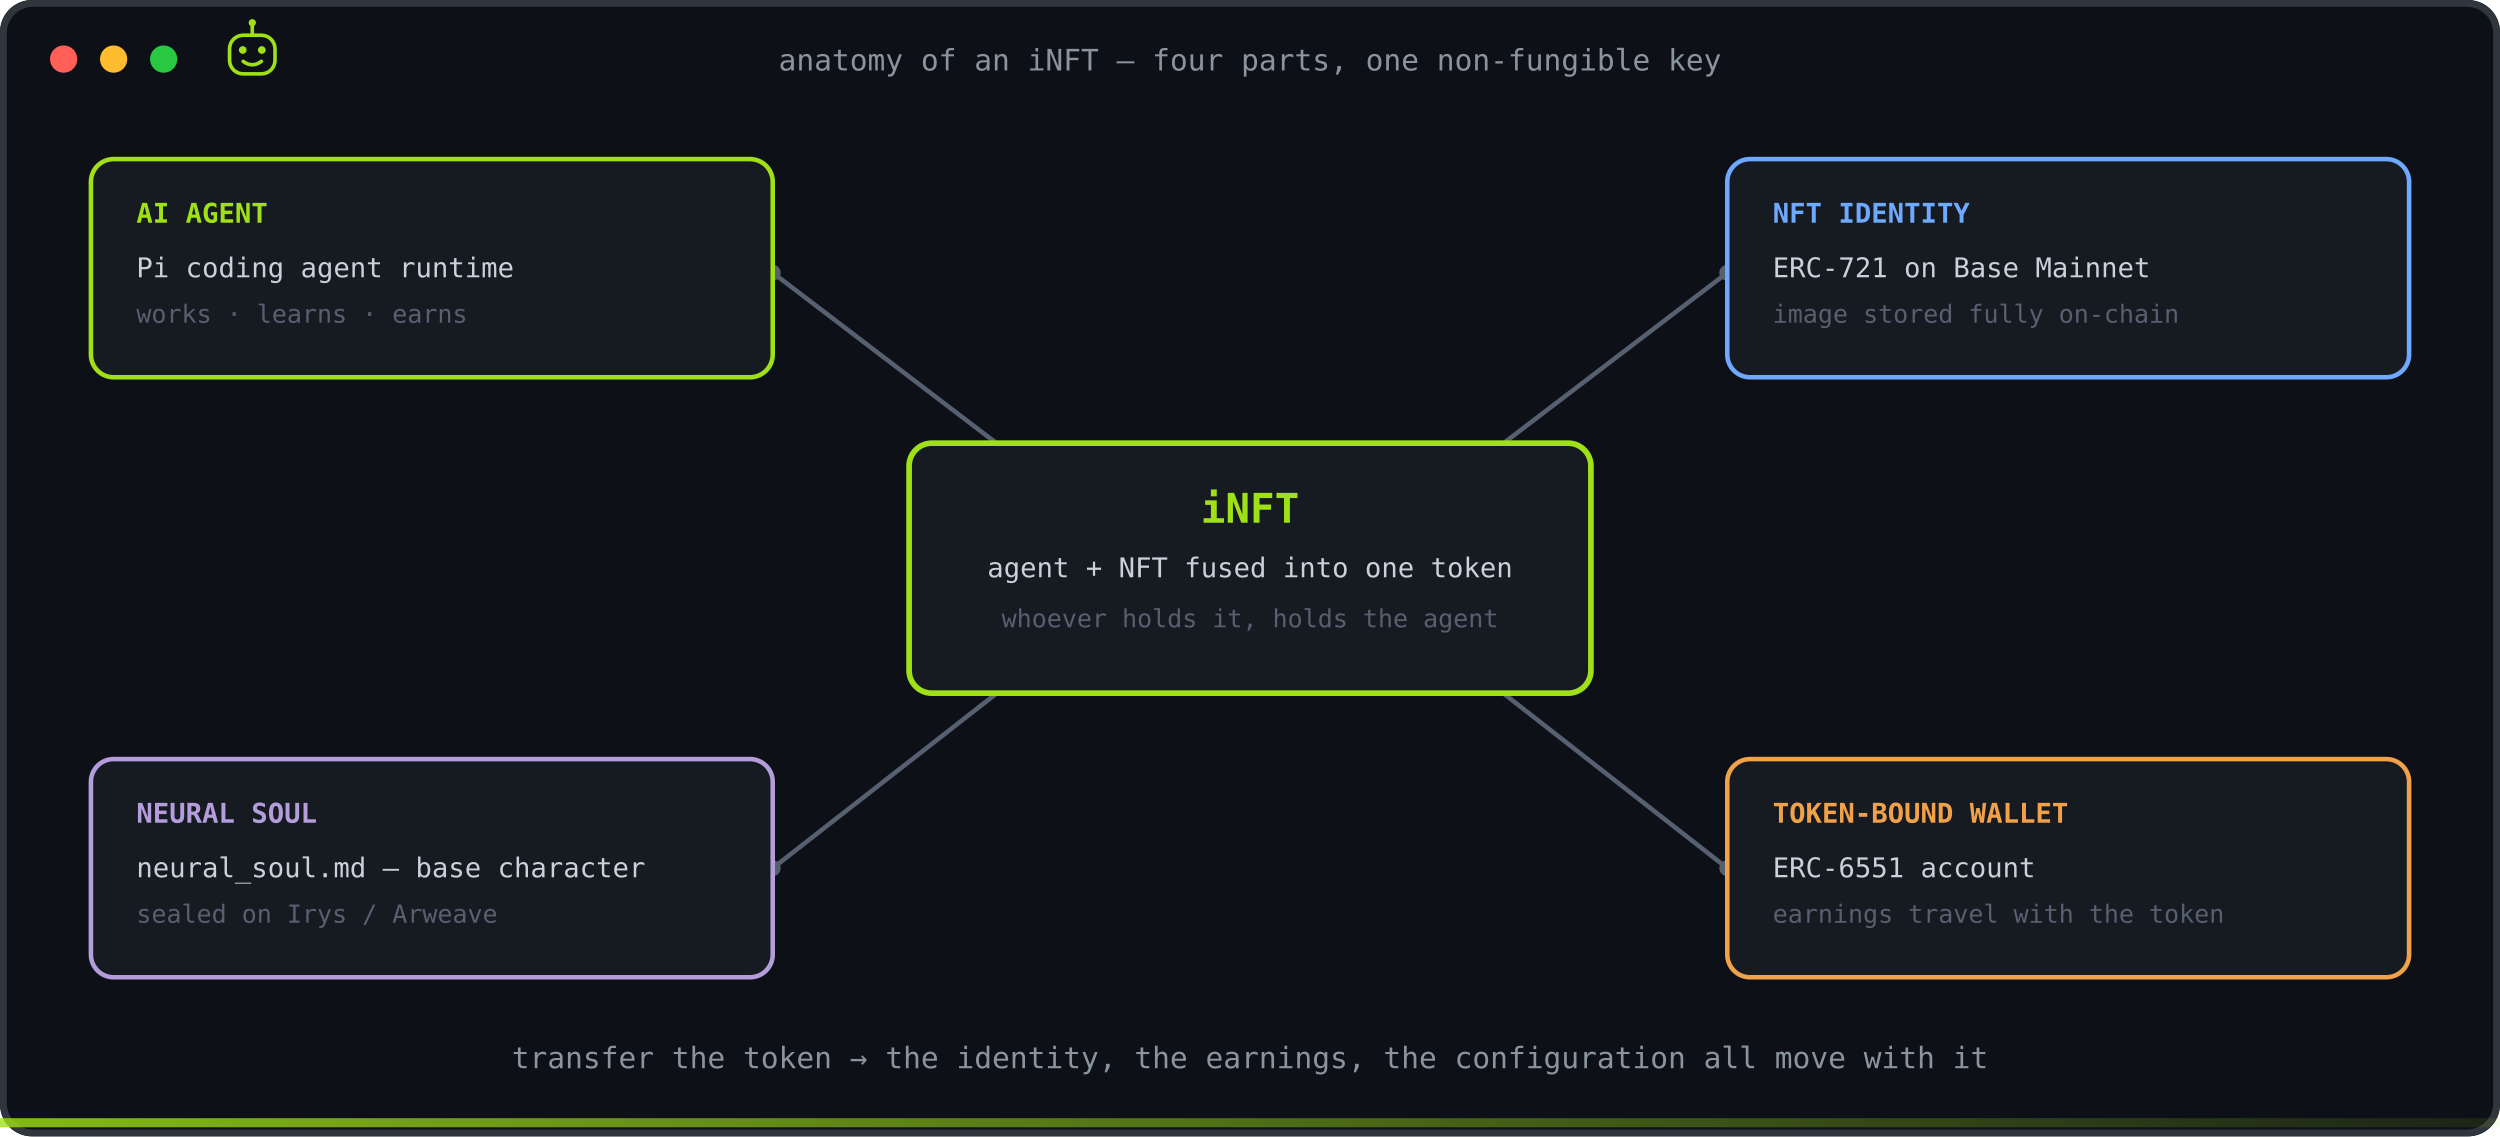
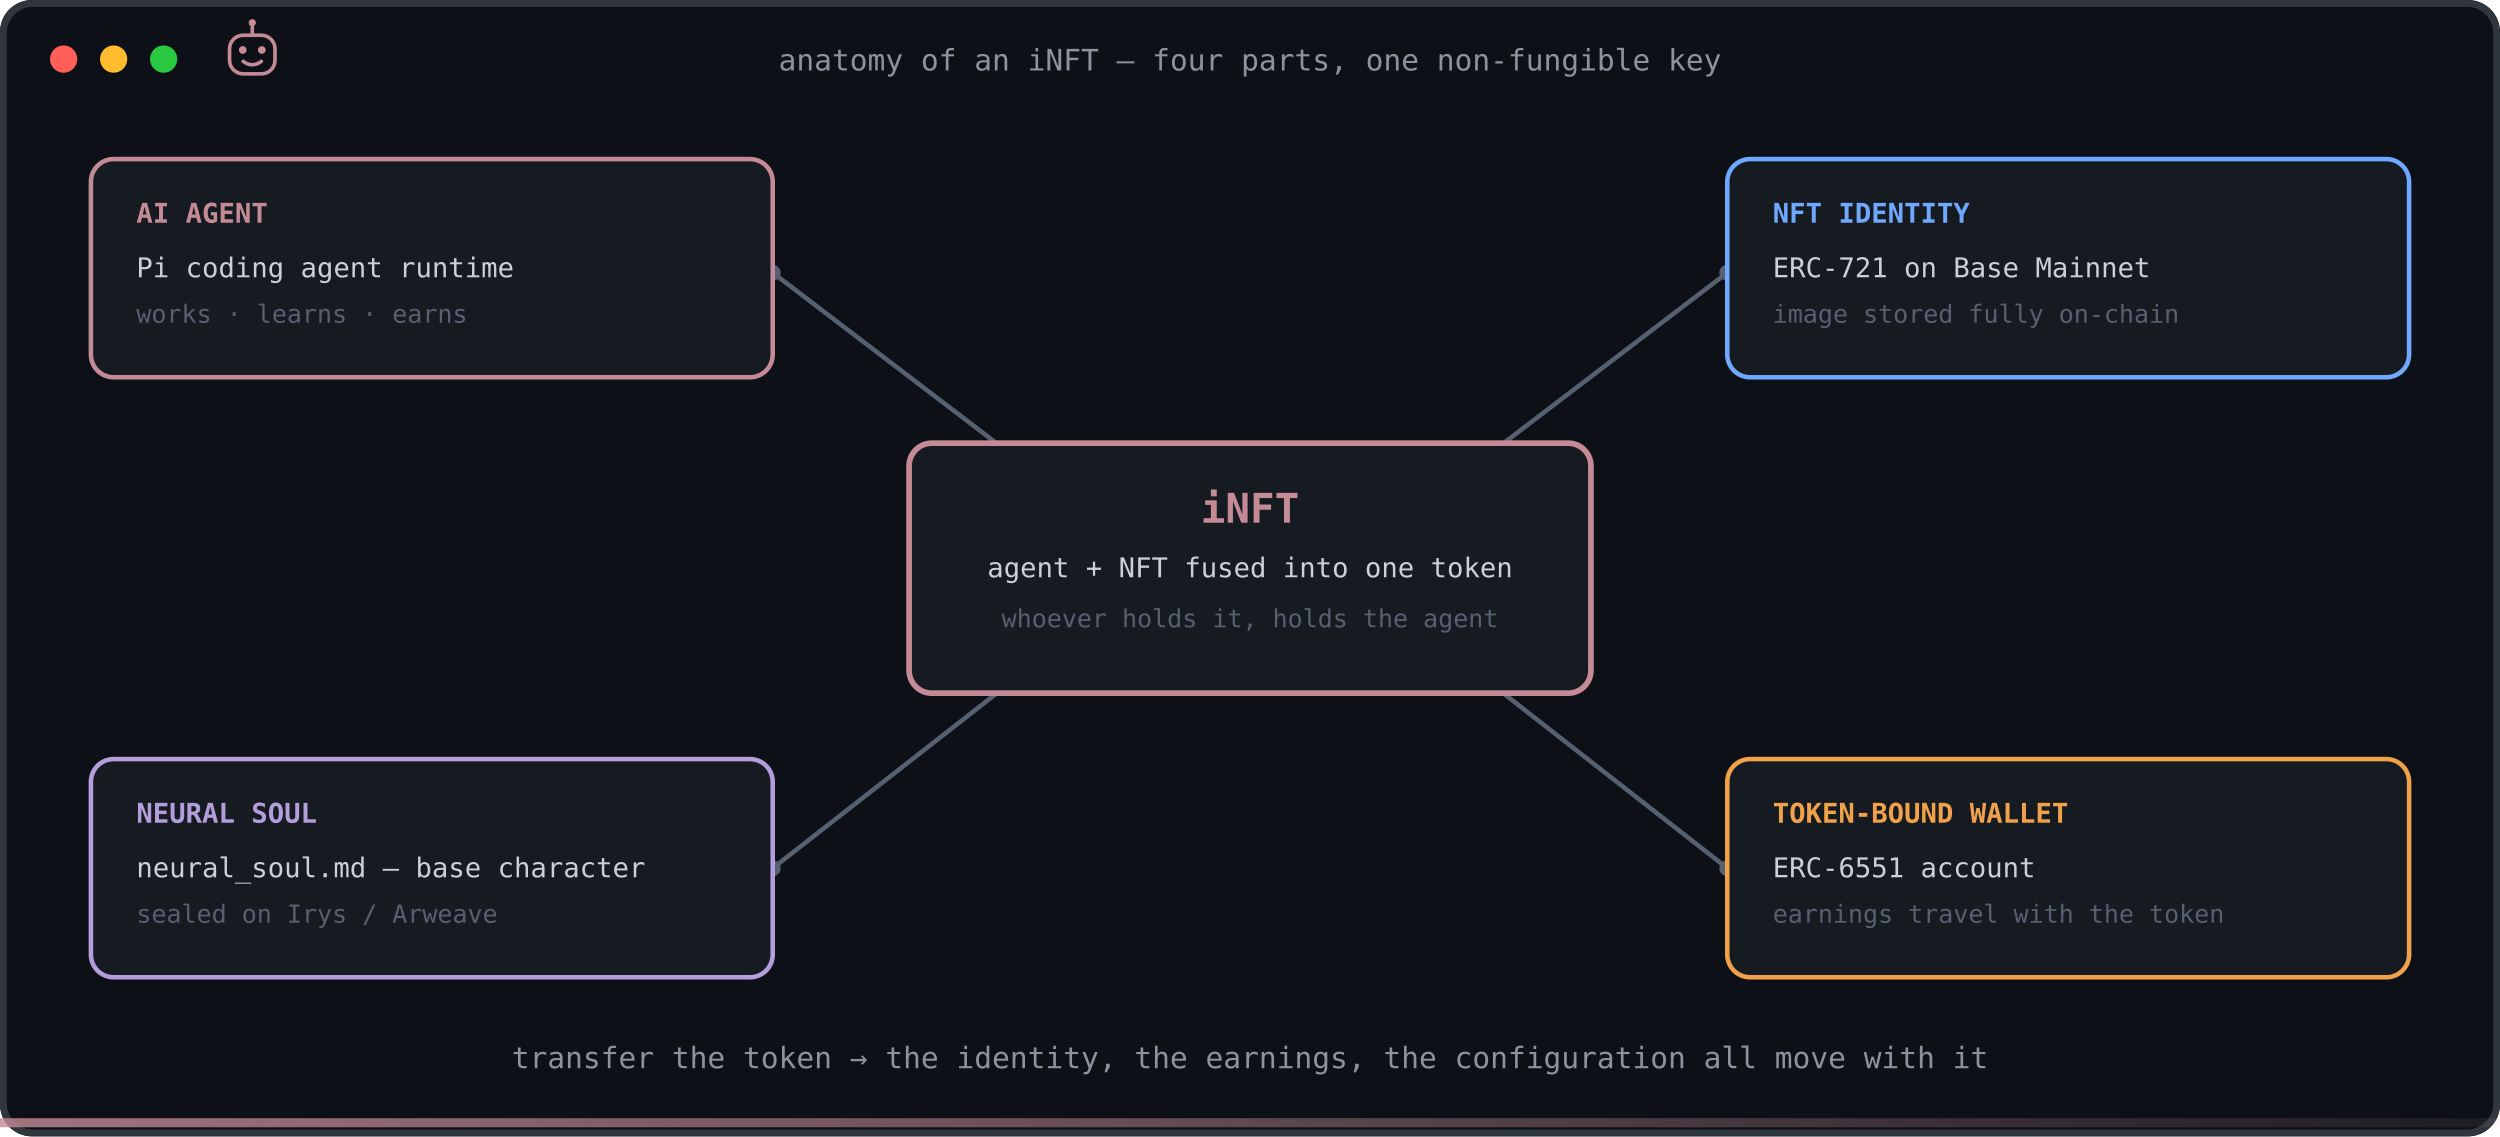
<svg xmlns="http://www.w3.org/2000/svg" viewBox="0 0 1100 500" font-family="ui-monospace, SFMono-Regular, Menlo, Consolas, monospace" font-size="14">
  <defs>
    <linearGradient id="limeline" x1="0" y1="0" x2="1" y2="0">
-       <stop offset="0" stop-color="#9fe016" stop-opacity="0.9" />
-       <stop offset="1" stop-color="#9fe016" stop-opacity="0.1" />
+       <stop offset="0" stop-color="#c48b96" stop-opacity="0.9" />
+       <stop offset="1" stop-color="#c48b96" stop-opacity="0.1" />
    </linearGradient>
  </defs>
  <rect width="1100" height="500" rx="14" fill="#0d1117" />
  <rect x="1.5" y="1.5" width="1097" height="497" rx="13" fill="none" stroke="#30363d" stroke-width="3" />
  <rect x="0" y="492" width="1100" height="4" fill="url(#limeline)" opacity="0.9" />
  <circle cx="28" cy="26" r="6" fill="#ff5f57" />
  <circle cx="50" cy="26" r="6" fill="#febc2e" />
  <circle cx="72" cy="26" r="6" fill="#28c840" />
-   <g stroke="#9fe016" fill="none" stroke-width="1.6" stroke-linecap="round">
+   <g stroke="#c48b96" fill="none" stroke-width="1.6" stroke-linecap="round">
    <rect x="101" y="15.5" width="20" height="17" rx="6" />
    <line x1="111" y1="15.5" x2="111" y2="11.5" />
  </g>
-   <circle cx="111" cy="10" r="1.6" fill="#9fe016" />
-   <circle cx="106.8" cy="22" r="1.7" fill="#9fe016" />
-   <circle cx="115.2" cy="22" r="1.7" fill="#9fe016" />
-   <path d="M107 27 Q111 30 115 27" stroke="#9fe016" stroke-width="1.6" fill="none" stroke-linecap="round" />
+   <circle cx="111" cy="10" r="1.6" fill="#c48b96" />
+   <circle cx="106.8" cy="22" r="1.7" fill="#c48b96" />
+   <circle cx="115.2" cy="22" r="1.7" fill="#c48b96" />
+   <path d="M107 27 Q111 30 115 27" stroke="#c48b96" stroke-width="1.6" fill="none" stroke-linecap="round" />
  <text x="550" y="31" text-anchor="middle" font-size="13" fill="#8b949e">anatomy of an iNFT — four parts, one non-fungible key</text>
  <g stroke="#566070" stroke-width="2">
    <line x1="340" y1="120" x2="445" y2="200" />
    <line x1="760" y1="120" x2="655" y2="200" />
    <line x1="340" y1="382" x2="445" y2="300" />
    <line x1="760" y1="382" x2="655" y2="300" />
  </g>
  <g fill="#566070">
    <circle cx="340" cy="120" r="3.5" />
    <circle cx="760" cy="120" r="3.5" />
    <circle cx="340" cy="382" r="3.5" />
    <circle cx="760" cy="382" r="3.5" />
  </g>
  <g font-size="12">
-     <rect x="40" y="70" width="300" height="96" rx="10" fill="#161b22" stroke="#9fe016" stroke-width="2" />
-     <text x="60" y="98" fill="#9fe016" font-weight="bold">AI AGENT</text>
+     <rect x="40" y="70" width="300" height="96" rx="10" fill="#161b22" stroke="#c48b96" stroke-width="2" />
+     <text x="60" y="98" fill="#c48b96" font-weight="bold">AI AGENT</text>
    <text x="60" y="122" fill="#c9d1d9">Pi coding agent runtime</text>
    <text x="60" y="142" fill="#566070" font-size="11">works · learns · earns</text>
    <rect x="760" y="70" width="300" height="96" rx="10" fill="#161b22" stroke="#6ea8ff" stroke-width="2" />
    <text x="780" y="98" fill="#6ea8ff" font-weight="bold">NFT IDENTITY</text>
    <text x="780" y="122" fill="#c9d1d9">ERC-721 on Base Mainnet</text>
    <text x="780" y="142" fill="#566070" font-size="11">image stored fully on-chain</text>
    <rect x="40" y="334" width="300" height="96" rx="10" fill="#161b22" stroke="#b39ddb" stroke-width="2" />
    <text x="60" y="362" fill="#b39ddb" font-weight="bold">NEURAL SOUL</text>
    <text x="60" y="386" fill="#c9d1d9">neural_soul.md — base character</text>
    <text x="60" y="406" fill="#566070" font-size="11">sealed on Irys / Arweave</text>
    <rect x="760" y="334" width="300" height="96" rx="10" fill="#161b22" stroke="#f0a14a" stroke-width="2" />
    <text x="780" y="362" fill="#f0a14a" font-weight="bold">TOKEN-BOUND WALLET</text>
    <text x="780" y="386" fill="#c9d1d9">ERC-6551 account</text>
    <text x="780" y="406" fill="#566070" font-size="11">earnings travel with the token</text>
  </g>
-   <rect x="400" y="195" width="300" height="110" rx="10" fill="#161b22" stroke="#9fe016" stroke-width="2.5" />
-   <text x="550" y="230" text-anchor="middle" fill="#9fe016" font-weight="bold" font-size="18">iNFT</text>
+   <rect x="400" y="195" width="300" height="110" rx="10" fill="#161b22" stroke="#c48b96" stroke-width="2.5" />
+   <text x="550" y="230" text-anchor="middle" fill="#c48b96" font-weight="bold" font-size="18">iNFT</text>
  <text x="550" y="254" text-anchor="middle" fill="#c9d1d9" font-size="12">agent + NFT fused into one token</text>
  <text x="550" y="276" text-anchor="middle" fill="#566070" font-size="11">whoever holds it, holds the agent</text>
  <text x="550" y="470" text-anchor="middle" fill="#8b949e" font-size="13">transfer the token → the identity, the earnings, the configuration all move with it</text>
</svg>
